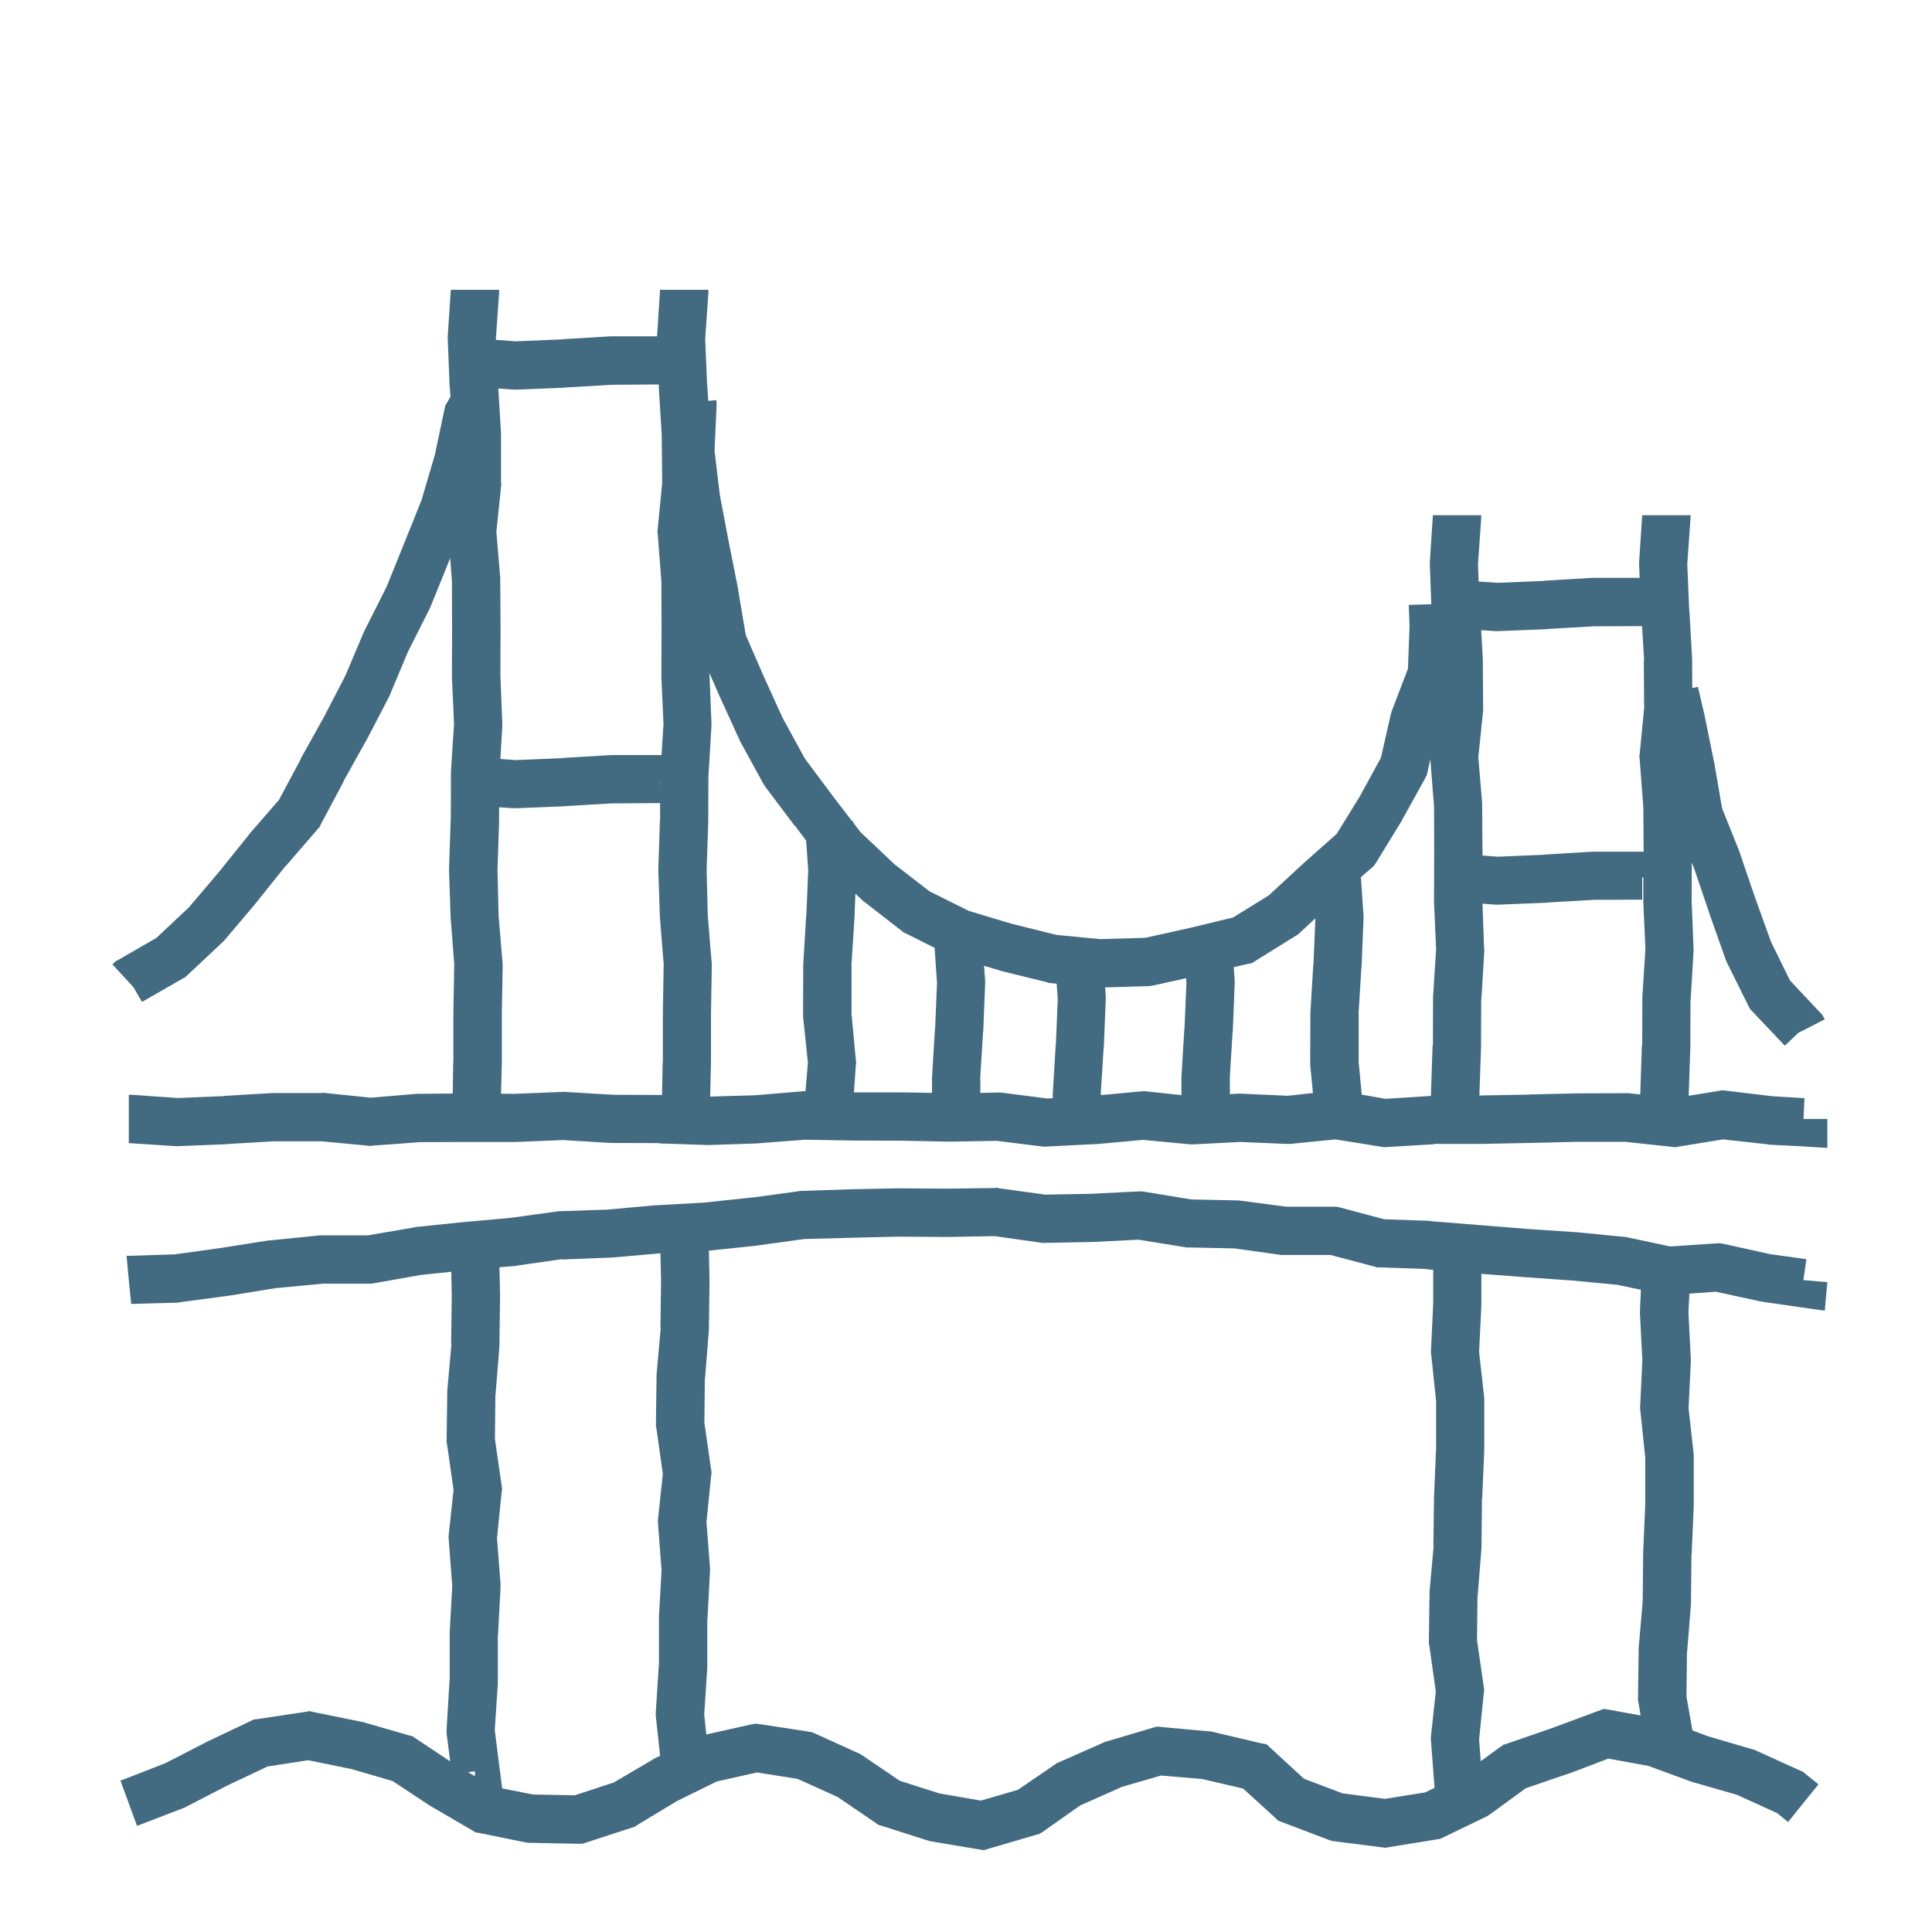
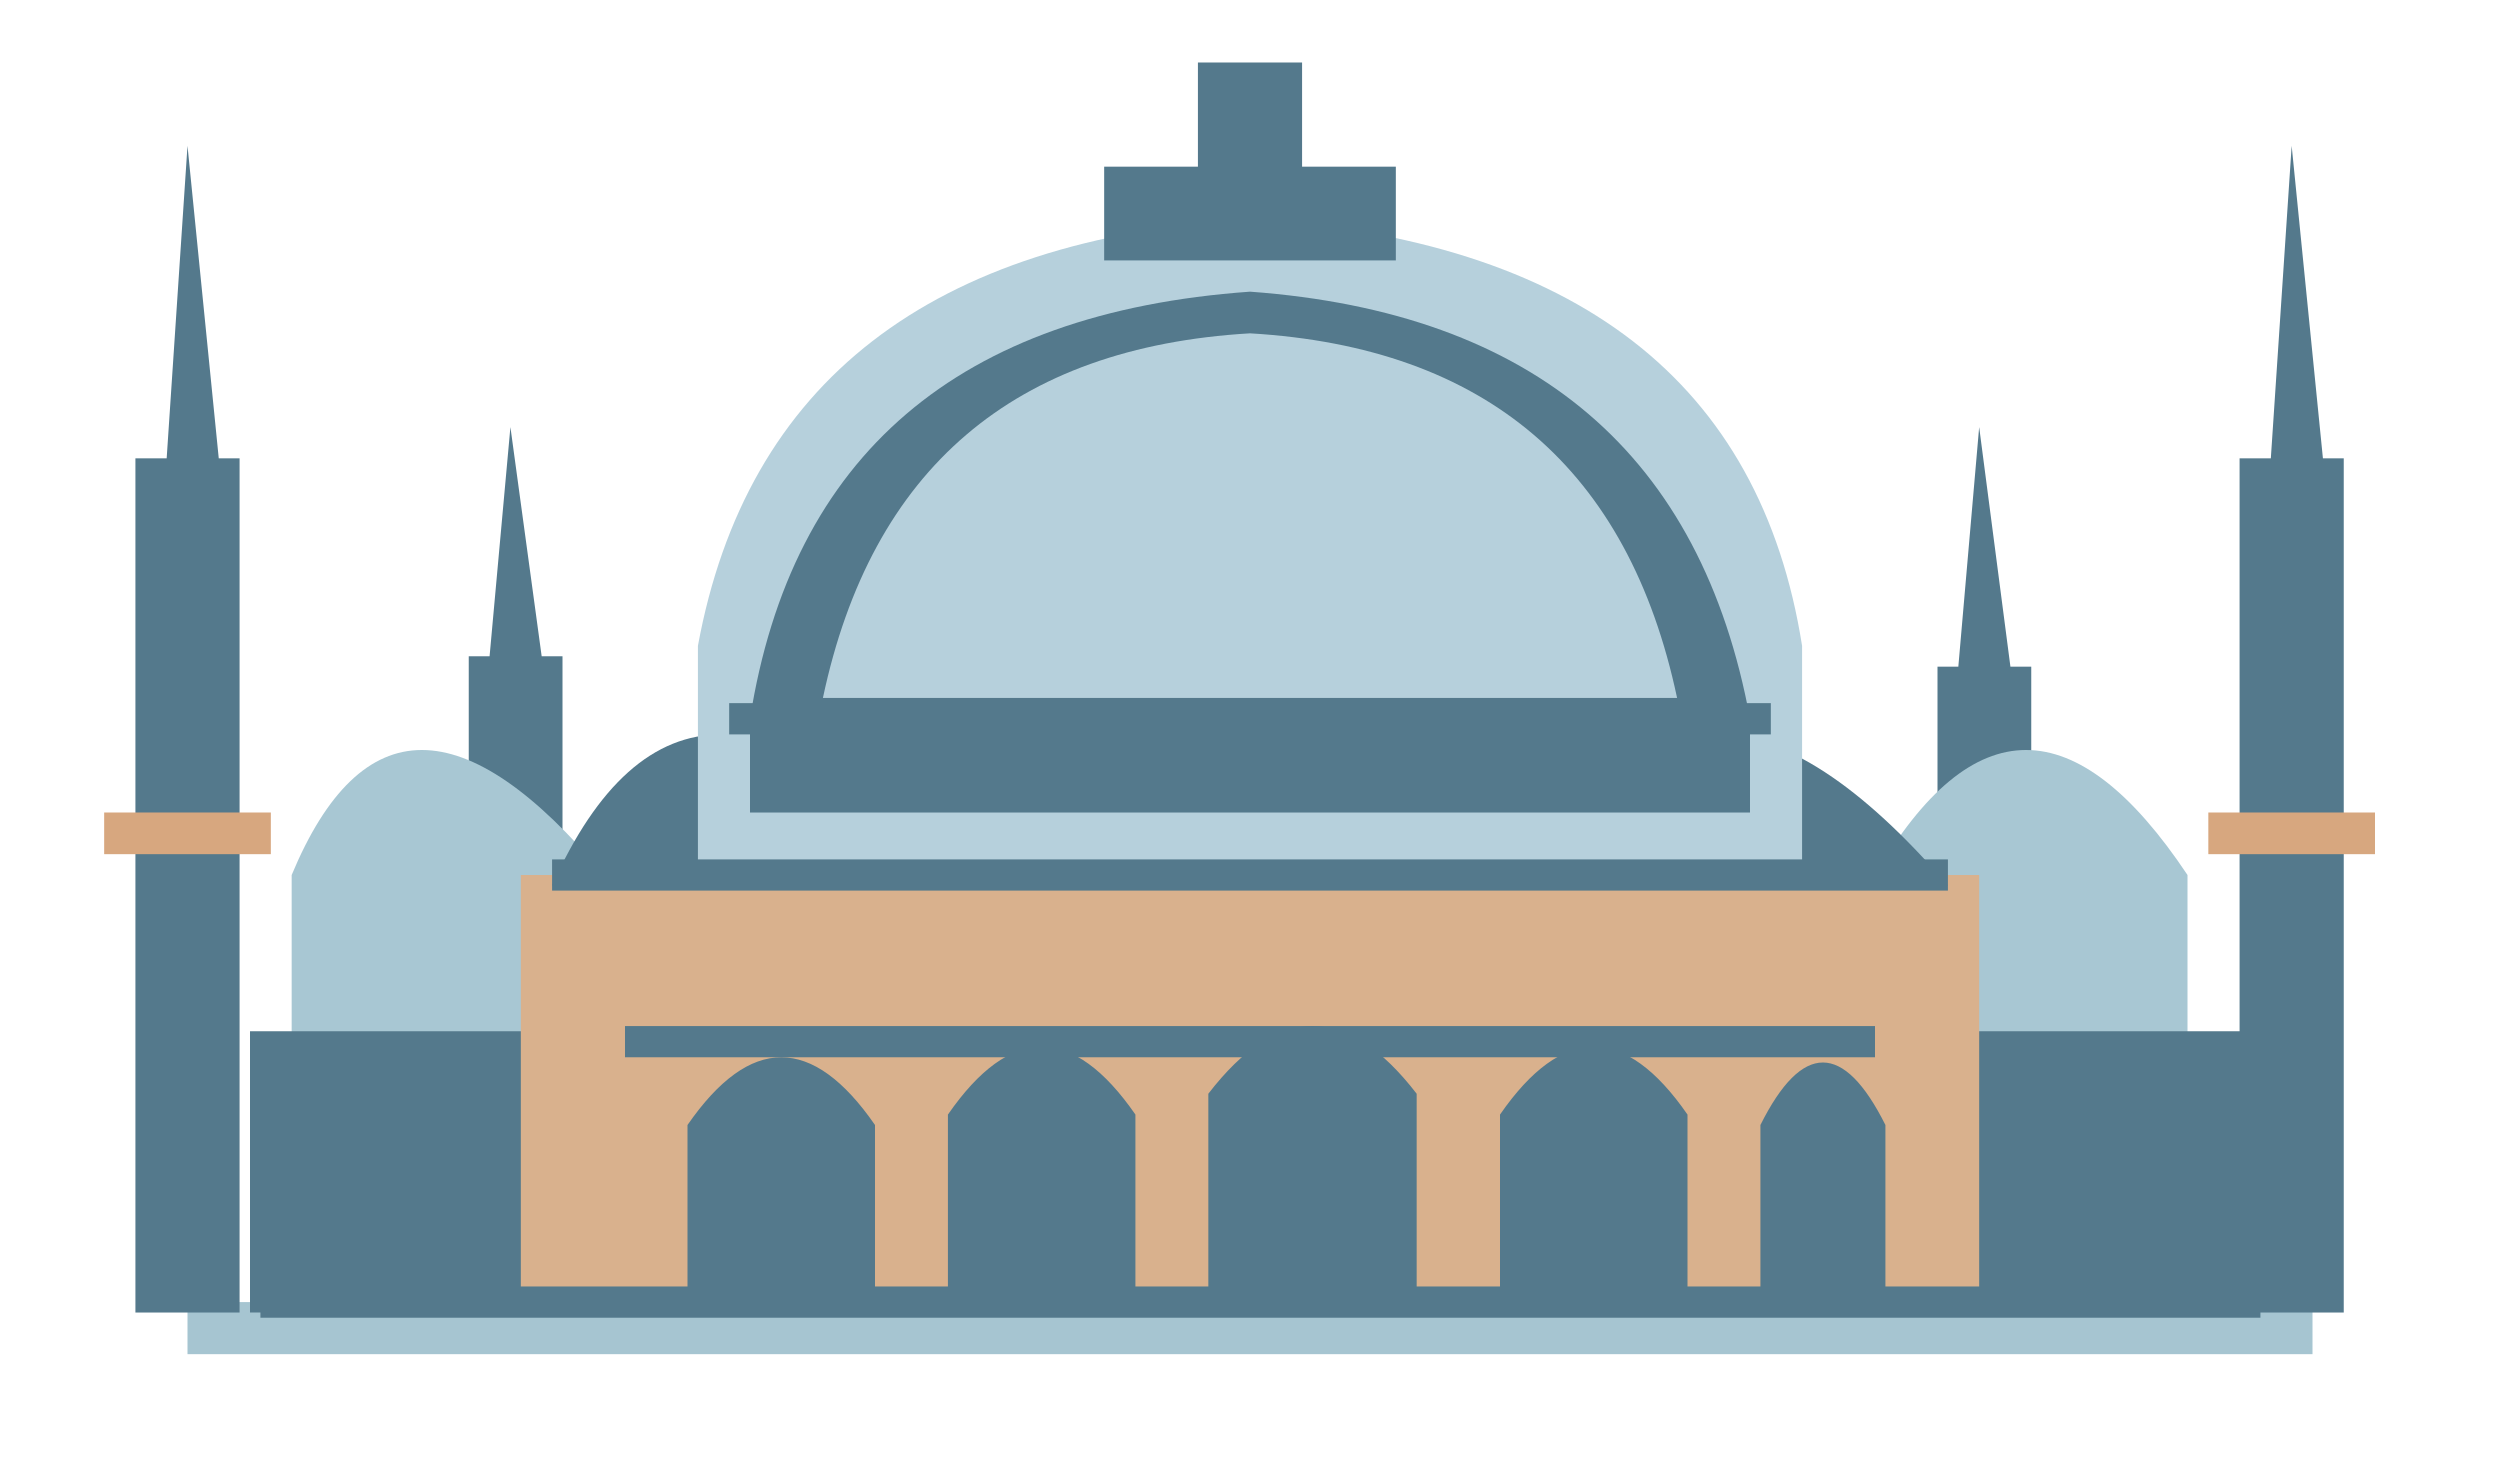
- <svg xmlns="http://www.w3.org/2000/svg" style="color:#426a80" width="120" height="120" fill="none" viewBox="0 0 120 120">
-   <path fill="currentColor" d="m62.02 73.8 2.89.4 2.83-.05 3.01-.15h.17l.15.02 2.92.48 2.85.06h.09l.08.01 2.88.38H83l.2.04 2.77.74 2.84.1h.04l.03.02 2.97.24 3 .24h-.02l3 .2h.03l2.99.29.09.01.08.01 2.72.58 2.85-.19.22-.01.21.03 2.94.65 2.24.31-.19 1.3 1.5.13-.03.2-.14 1.57-1.56-.22-2.34-.34-.05-.01-.06-.01-2.76-.6-1.64.12-.06 1.14.15 2.93v.15l-.14 2.9.32 2.87v3.22l-.13 3-.01-.01-.03 2.96v.1l-.24 3h-.01l-.03 2.77.37 2.1.94.35h-.01l2.82.83.1.02.1.05 2.73 1.24.18.07.15.13.82.66L112 112l-.94 1.17-.67-.55-2.5-1.14-2.78-.8-.09-.03-2.65-.97-2.47-.45-2.45.93h-.02l-.03.01-2.63.9-2.22 1.62-.12.08-.11.06-2.69 1.3-.2.09-.2.03-2.96.48-.22.04-.21-.03-3-.38-.17-.03-.16-.06-2.84-1.08-.27-.1-.2-.19-1.99-1.81-2.53-.59-2.56-.22-2.42.7-2.61 1.16-2.31 1.63-.21.13-.24.07-2.9.85-.33.1-.35-.06-2.98-.5-.1-.03-.1-.03-2.82-.9-.2-.06-.18-.13-2.35-1.6-2.48-1.12-2.52-.4-2.5.56-2.48 1.22-2.5 1.51-.13.09-.17.05-2.85.93-.23.07h-.26l-2.96-.06h-.13l-.14-.02-2.9-.59-.24-.04-.21-.13-2.57-1.5-.07-.04-2.3-1.52-2.55-.74-2.69-.55-2.52.39-2.5 1.18-2.63 1.36-.07.03-.08.03-2.7 1.04-.02.01h-.01l-.1.04-1.03-2.82.1-.03h.01l2.67-1.04 2.53-1.3.05-.03 2.72-1.29.2-.1.2-.02 3-.45.27-.05.25.06 2.95.6.11.02 2.87.83.23.06.18.13 2.14 1.42-.22-1.72v-.28l.18-3h.01v-2.99l.16-2.9-.22-2.9-.01-.13.01-.14.3-2.79-.4-2.83-.03-.12v-.12l.04-3v-.1l.26-2.9h-.02l.04-2.97-.03-1.52-1.9.2-2.93.52-.13.02h-2.99l-2.97.28-2.9.47h-.02l-2.98.4-.16.03-2.9.08L8 79.5 7.86 78h.2l2.8-.09 2.88-.4 2.98-.47h.08l2.98-.3.08-.01h2.98l2.82-.48.1-.03 2.98-.31h.03l2.97-.27 2.9-.4.09-.01h.07l2.93-.1 2.99-.27h.05l2.91-.16 3-.32v.01l2.93-.4.07-.02h.09l3-.1 3-.06h.05l2.98.02 3-.04.1-.02zm-3.17 3.03h-.04l-2.97-.02-2.98.07-2.92.08-2.9.4-.03.01H47l-2.97.31.04 1.78v.05l-.04 3v.1l-.24 3h-.01l-.03 2.76.42 2.92.03.17-.03.2-.29 2.88.22 2.84v.2l-.16 3-.01-.01v3.02l-.19 2.91.13 1.23 2.78-.62.28-.05.27.03 3 .46.2.03.2.08 2.77 1.26.12.06.1.07 2.3 1.56 2.45.78 2.58.45 2.3-.67 2.3-1.57.11-.08.14-.06 2.76-1.22.09-.05.1-.02 2.86-.85.29-.08.28.03 2.98.27h.1l.1.03 2.96.7.38.07.29.27 2.03 1.87 2.4.91 2.63.34 2.5-.4.58-.28v-.02l-.22-2.92-.01-.13.01-.14.3-2.78-.4-2.84-.03-.12v-.12l.04-3v-.1l.26-2.9h-.02l.04-3v-.04l.13-3v-2.9l-.3-2.88-.02-.12v-.11l.14-3v-2.06l-.4-.03v-.02l-2.93-.1h-.17l-.15-.05-2.73-.72h-3.05l-2.92-.41-2.9-.06h-.1l-.1-.02-2.85-.46-2.83.14h-.03l-3 .06h-.12l-.13-.02-2.82-.4zm-17.89 1.01.02.01-3 .26h-.06l-3.01.12-.02-.02-2.8.4-.03.02h-.04l-1 .08.04 1.76v.05l-.04 3v.1l-.24 3h-.01l-.03 2.75.42 2.92.03.18-.03.19-.29 2.88.22 2.85v.19l-.16 3-.01-.01v3.02l-.19 2.87.3 2.36.16 1.26 1.91.38 2.6.05 2.43-.8 2.45-1.44.05-.04.05-.02.32-.16-.26-2.4-.01-.12v-.12l.19-3h.01v-3l.16-2.89-.22-2.9-.01-.14.01-.13.3-2.8-.4-2.84-.03-.12v-.11l.04-3v-.1l.26-2.9h-.02l.04-2.97-.04-1.67zm-11.89 32.23.43.25v-.3zM92.01 81v.07l-.14 2.91.32 2.86v3.23l-.13 3-.01-.02-.03 2.97v.1l-.24 3h-.01l-.03 2.75.42 2.91.03.2-.03.18-.29 2.88.1 1.35 1.24-.9.17-.12.23-.07 2.83-.98 2.8-1.04.39-.14.4.07 1.87.34-.13-.8-.03-.13v-.14l.04-3v-.1l.25-2.9.03-3v-.04l.13-3v-2.9l-.3-2.88-.02-.11v-.12l.14-2.93-.15-2.92v-.15l.06-1.32-1.47-.31-2.85-.27-2.99-.21-2.6-.2zM31 18.2l-.2 2.84v.07l1.24.09 2.88-.12v-.01l3-.18h2.89L41 18h3v.2l-.2 2.84.12 2.88h.01l.06.98.5-.05.01.1.01.1v.11L44.38 28l.33 2.75.56 2.94.58 2.92v.05l.47 2.78L47.43 42l1.2 2.63 1.37 2.5 1.74 2.33L52.92 51H53v.1l.46.6 2.11 1.99 2.16 1.67 2.45 1.22 2.66.8h.01l2.78.69 2.7.26 2.8-.08 2.75-.61 2.7-.65 2.22-1.37 2.1-1.94.05-.05 2.07-1.83 1.45-2.35 1.3-2.38.62-2.72.03-.1.03-.1 1-2.61.1-2.65-.05-1.32 1.4-.04-.09-2.47v-.17L89 32h3v.2l-.2 2.84.04 1.08 1.2.08 2.88-.12v-.01l3-.18h2.92l-.03-.83v-.17L102 32h3v.2l-.2 2.84.12 2.88h.01l.17 3v.07l.01 1.75.35-.08.4 1.71.01.02v.03l.6 2.94.01.02v.03l.48 2.79 1.07 2.67.02.07.96 2.81.99 2.75 1.18 2.4 1.86 1.98.14.15.1.18.06.1L112 64l-.3.15-.84.8-2.01-2.12-.16-.17-.1-.2-1.34-2.7-.07-.17-1-2.83v-.01l-.94-2.77-.16-.4-.01 2.36.12 3v.15l-.18 3H105l-.01 2.92v.05l-.1 2.9v.1l1.86-.3.22-.04.2.02 2.91.35 2 .12-.06 1.29h1.48v1.8l-1.58-.1-2-.1h-.05l-.05-.02-2.8-.31-2.77.45-.22.04-.2-.03-2.89-.31H98l-2.96.07h-.02l-3 .06h-2.95l.01.02-3 .18h-.16l-.17-.03-2.8-.45-2.8.28h-.22l-2.92-.12-2.93.15h-.12l-.11-.01-2.86-.27-2.85.26h-.06l-3 .15-.13.01h-.14l-2.9-.36-2.89.05h-.04l-3-.06-3-.01-3-.05-2.86.22-.04.01h-.03l-3 .1h-.1l-3-.1V71l-2.96-.01h-.08l-2.95-.18-2.9.12H29l-2.9.01-2.98.22-.13.02-.13-.02-2.88-.27H17l-2.92.17-.01.01h-.01l-3 .12h-.17L8 71v-3h.2l2.84.2 2.88-.12v-.01l3-.18h3.07l.08-.02.07.01 2.88.3 2.86-.24h.1l2.14-.02.03-1.94h.01v-3l.05-3h.01L28 57.12l-.01-.04v-.03l-.1-3v-.1l.1-3H28l.01-2.96v-.08l.19-2.95-.13-2.9v-.07l.01-2.99-.01-2.9-.11-1.43-1.22 3.02-.03.05-.02.06-1.35 2.68-1.12 2.67-.05.12-1.38 2.65-.01.02-.01.01-1.45 2.6h.02l-1.42 2.66-.07.16-.12.13-1.97 2.28-.01-.01-1.84 2.3h-.01l-.01.03-1.94 2.29-.06.07-.07.06-2.19 2.06-.13.12-.15.08-2.53 1.45-.53-.91L8 61l-1.02-1.1.07-.06.13-.13.15-.08 2.38-1.37 2.02-1.9 1.87-2.2 1.85-2.3.03-.02v-.03l1.85-2.13 1.35-2.53v-.03l1.46-2.62 1.31-2.53 1.16-2.74.05-.1 1.35-2.68 1.08-2.67 1.09-2.71.83-2.82.6-2.84.05-.22.12-.2.2-.35-.04-.56-.01-.01v-.01l-.12-3v-.17L28 18h3zm57.67 29.73-.05.21-.1.2-1.45 2.62-.02.02-.01.04-1.57 2.56-.13.19-.16.15-.65.56.16 2.41v.17l-.12 3v.01l-.01.01-.18 2.92.01.01v2.97l.19 2.01 1.47.26 2.83-.18v-.13l.1-3H89l.01-2.95v-.08l.19-2.95-.13-2.9v-.07l.01-2.99-.01-2.9-.23-2.94zM61.19 60.9v.17l-.12 3v.01l-.01.01-.18 2.92.01.01v.86l1.09-.02h.2l2.86.37.36-.02v-.04l-.02-.12.01-.12.18-3h.01l.12-2.88-.07-.95-.4-.04-.1-.01L65 61l-2.89-.71-.02-.01-.03-.02-.94-.27zM44.07 41.94l.12 3v.15l-.18 3H44L43.99 51v.05l-.1 2.94.07 2.88.25 3v.14l-.05 3v3l-.05 2.1 2.77-.08 3-.25h.15l.15-1.77-.3-2.88V63l.01-3v-.07l.18-3h.01l.12-2.88-.13-1.84-.7-.93h-.02l-1.8-2.39-.12-.18-1.44-2.63-.03-.05-.02-.06-1.24-2.71v-.02h-.01l-.62-1.43zm36.69 15.97-.1.1-.12.08-2.58 1.6-.2.13-.25.05-.88.2.06.82v.17l-.12 3v.01l-.01.01-.18 2.92.01.01v.95l.53-.03.07-.01.08.01 2.92.13 1.56-.17-.17-1.75V66l.01-3v-.07l.18-3h.01l.12-2.88v-.01zM102 55.88l-3 .01-2.92.17-.01.01h-.01l-3 .12h-.17l-.81-.06.1 2.81.02.07-.01.08-.18 3H92L91.99 65v.05l-.1 2.9v.1h.09v-.01l2.98-.05v-.01l3-.07H98l3-.01h.16l.72.08v-.05l.1-3h.02l.01-2.95v-.08l.19-2.95-.13-2.9V54.5H102zm-30.37 5.33-.14.02-.13.02-2.72.08.04.56v.17l-.12 3v.01l-.01.01-.18 2.84.01.1 2.47-.23.14-.01h.15l2.24.24v-1.1l.18-3h.01l.12-2.88-.02-.28zM38.01 49.9l-2.92.17-.01.01h-.01l-3 .12h-.17l-.9-.06v.93l-.1 2.94.07 2.88.25 3v.14l-.05 3v3l-.05 1.9.83.01 3-.12h.15l3 .18 2.92.01h.1l.04-2.03h.01v-3l.05-3h.01L41 57.12l-.01-.04v-.03l-.1-3v-.1l.1-3H41v-1.07zm15.06 7.17L52.88 60l.01.01v2.97l.27 2.88.02.13-.02.13-.12 1.73h2.98l1.87.03v-.96l.18-3h.01l.12-2.88-.15-2.17-1.8-.9-.12-.05-.12-.1-2.37-1.84-.06-.04-.04-.05-.41-.38zM99.01 38.9H99l-2.92.17-.01.01h-.01l-3 .12h-.17l-.89-.06.1 1.79V41l.02 3v.15l-.3 2.88.24 2.86v.1l.02 3v.15l.96.07 2.88-.12v-.01l3-.18h3.17l-.02-2.78-.23-3-.02-.12.02-.13.28-2.88-.02-2.97.02-.01-.13-2.12zm-58 10.39v-.78H41zm-3-25.39-2.92.17-.01.01h-.01l-3 .12h-.17l-.95-.07.17 2.8V30l.02.08-.01.07-.3 2.88.24 2.86v.1l.02 3v.03l-.01 2.93.12 3v.15l-.12 2.04.97.07 2.88-.12v-.01l3-.18h3.16l.12-1.93-.13-2.9V42l.01-2.99-.01-2.9-.23-2.98-.02-.13.02-.13.28-2.88L41.1 27l-.18-2.92v-.2z" />
+ <svg xmlns="http://www.w3.org/2000/svg" viewBox="0 0 240 140" width="240" height="140">
+   <path fill="#a6c5d1" d="M18 125h204v5H18z" />
+   <path fill="#54798c" d="M13 126V44h10v82z M16 44l2-30 3 30z M45 126V63h9v63z M47 63l2-22 3 22z M186 126V64h9v62z M188 64l2-23 3 23z M215 126V44h10v82z M218 44l2-30 3 30z" />
+   <path fill="#d7a77f" d="M10 78h16v4H10z M42 92h15v4H42z M183 92h15v4h-15z M212 78h16v4h-16z" />
+   <path fill="#a8c7d3" d="M28 111V84q10-24 30 0v27z M180 111V84q14-24 30 0v27z" />
+   <path fill="#54798c" d="M24 126V99h44v27z M172 126V99h44v27z" />
+   <path fill="#d9b18d" d="M50 126V84h140v42z" />
+   <path fill="#54798c" d="M53 85q13-29 39 0z M148 85q14-29 39 0z" />
+   <path fill="#b6d0dc" d="M67 85V62q7-38 53-41 47 3 53 41v23z" />
+   <path fill="#54798c" d="M72 69q6-38 48-41 41 3 48 41V78H72z" />
+   <path fill="#b6d0dc" d="M79 67q7-33 41-35 34 2 41 35z" />
+   <path fill="#54798c" d="M106 25V16h28v9z M115 16V6h10v10z" />
+   <path fill="#d9b18d" d="M58 100h124v26H58z" />
+   <path fill="#54798c" d="M66 126v-18q9-13 18 0v18z M91 126v-19q9-13 18 0v19z M116 126v-21q10-13 20 0v21z M144 126v-19q9-13 18 0v19z M169 126v-18q6-12 12 0v18z" />
+   <path stroke="#54798c" stroke-width="3" fill="none" stroke-linejoin="round" d="M53 84h134 M60 100h120 M25 125h192 M70 69h100" />
</svg>
